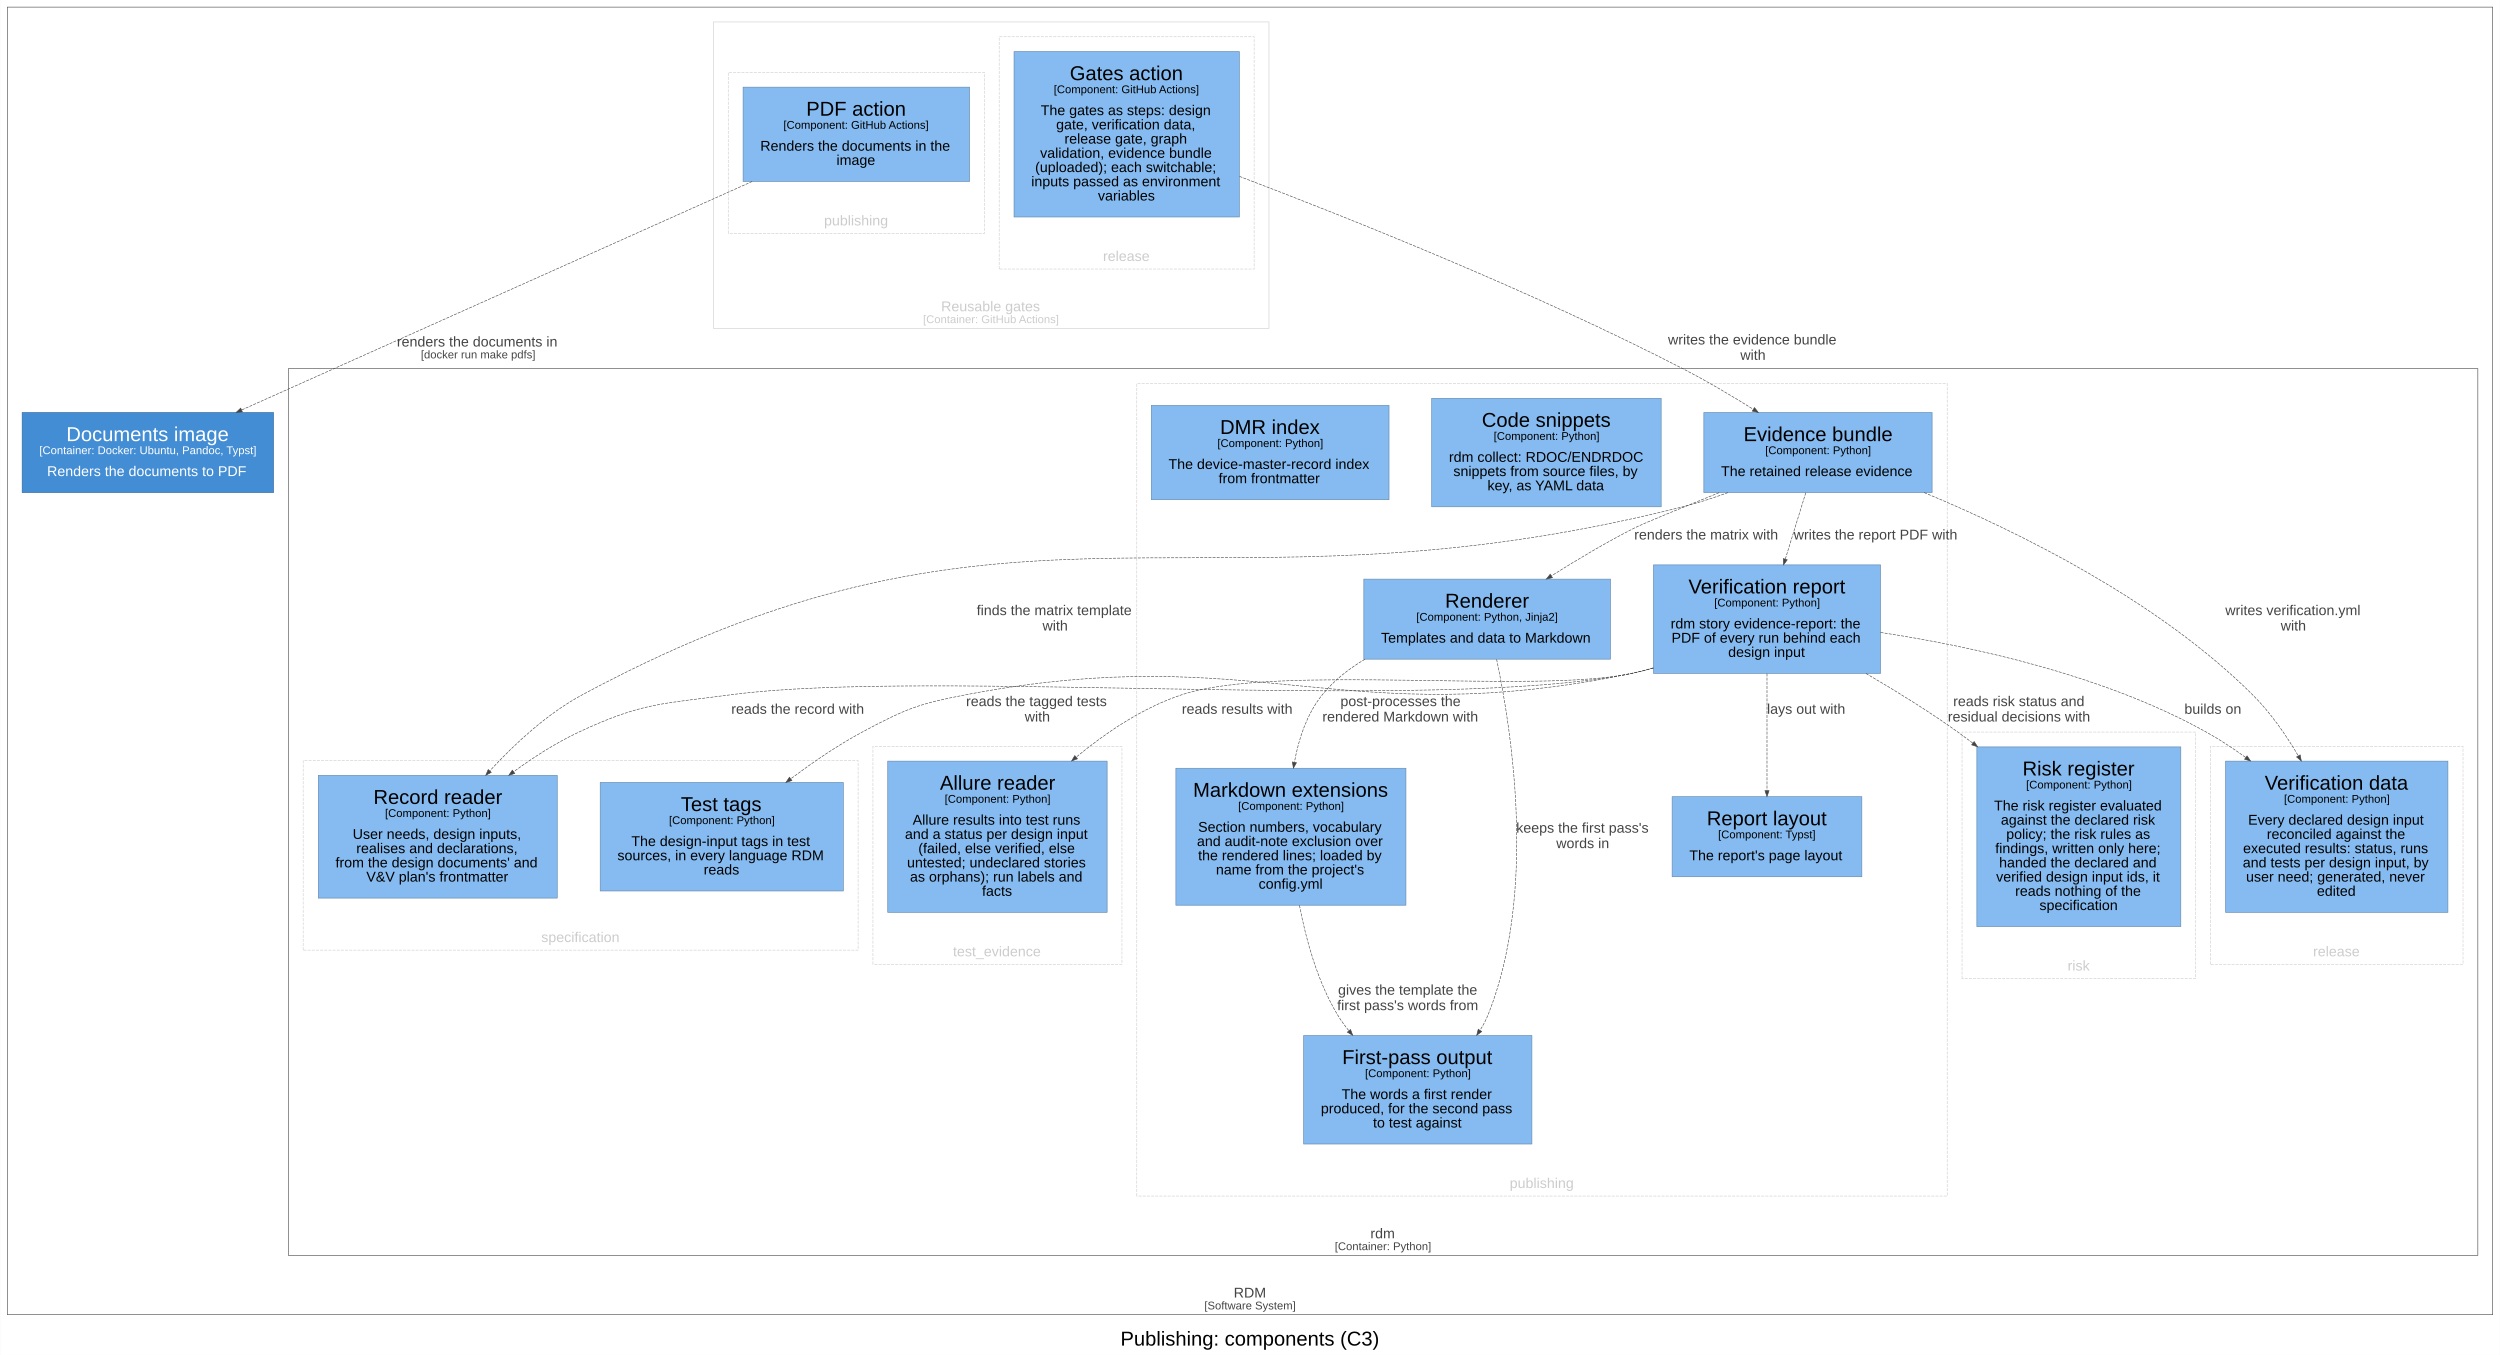
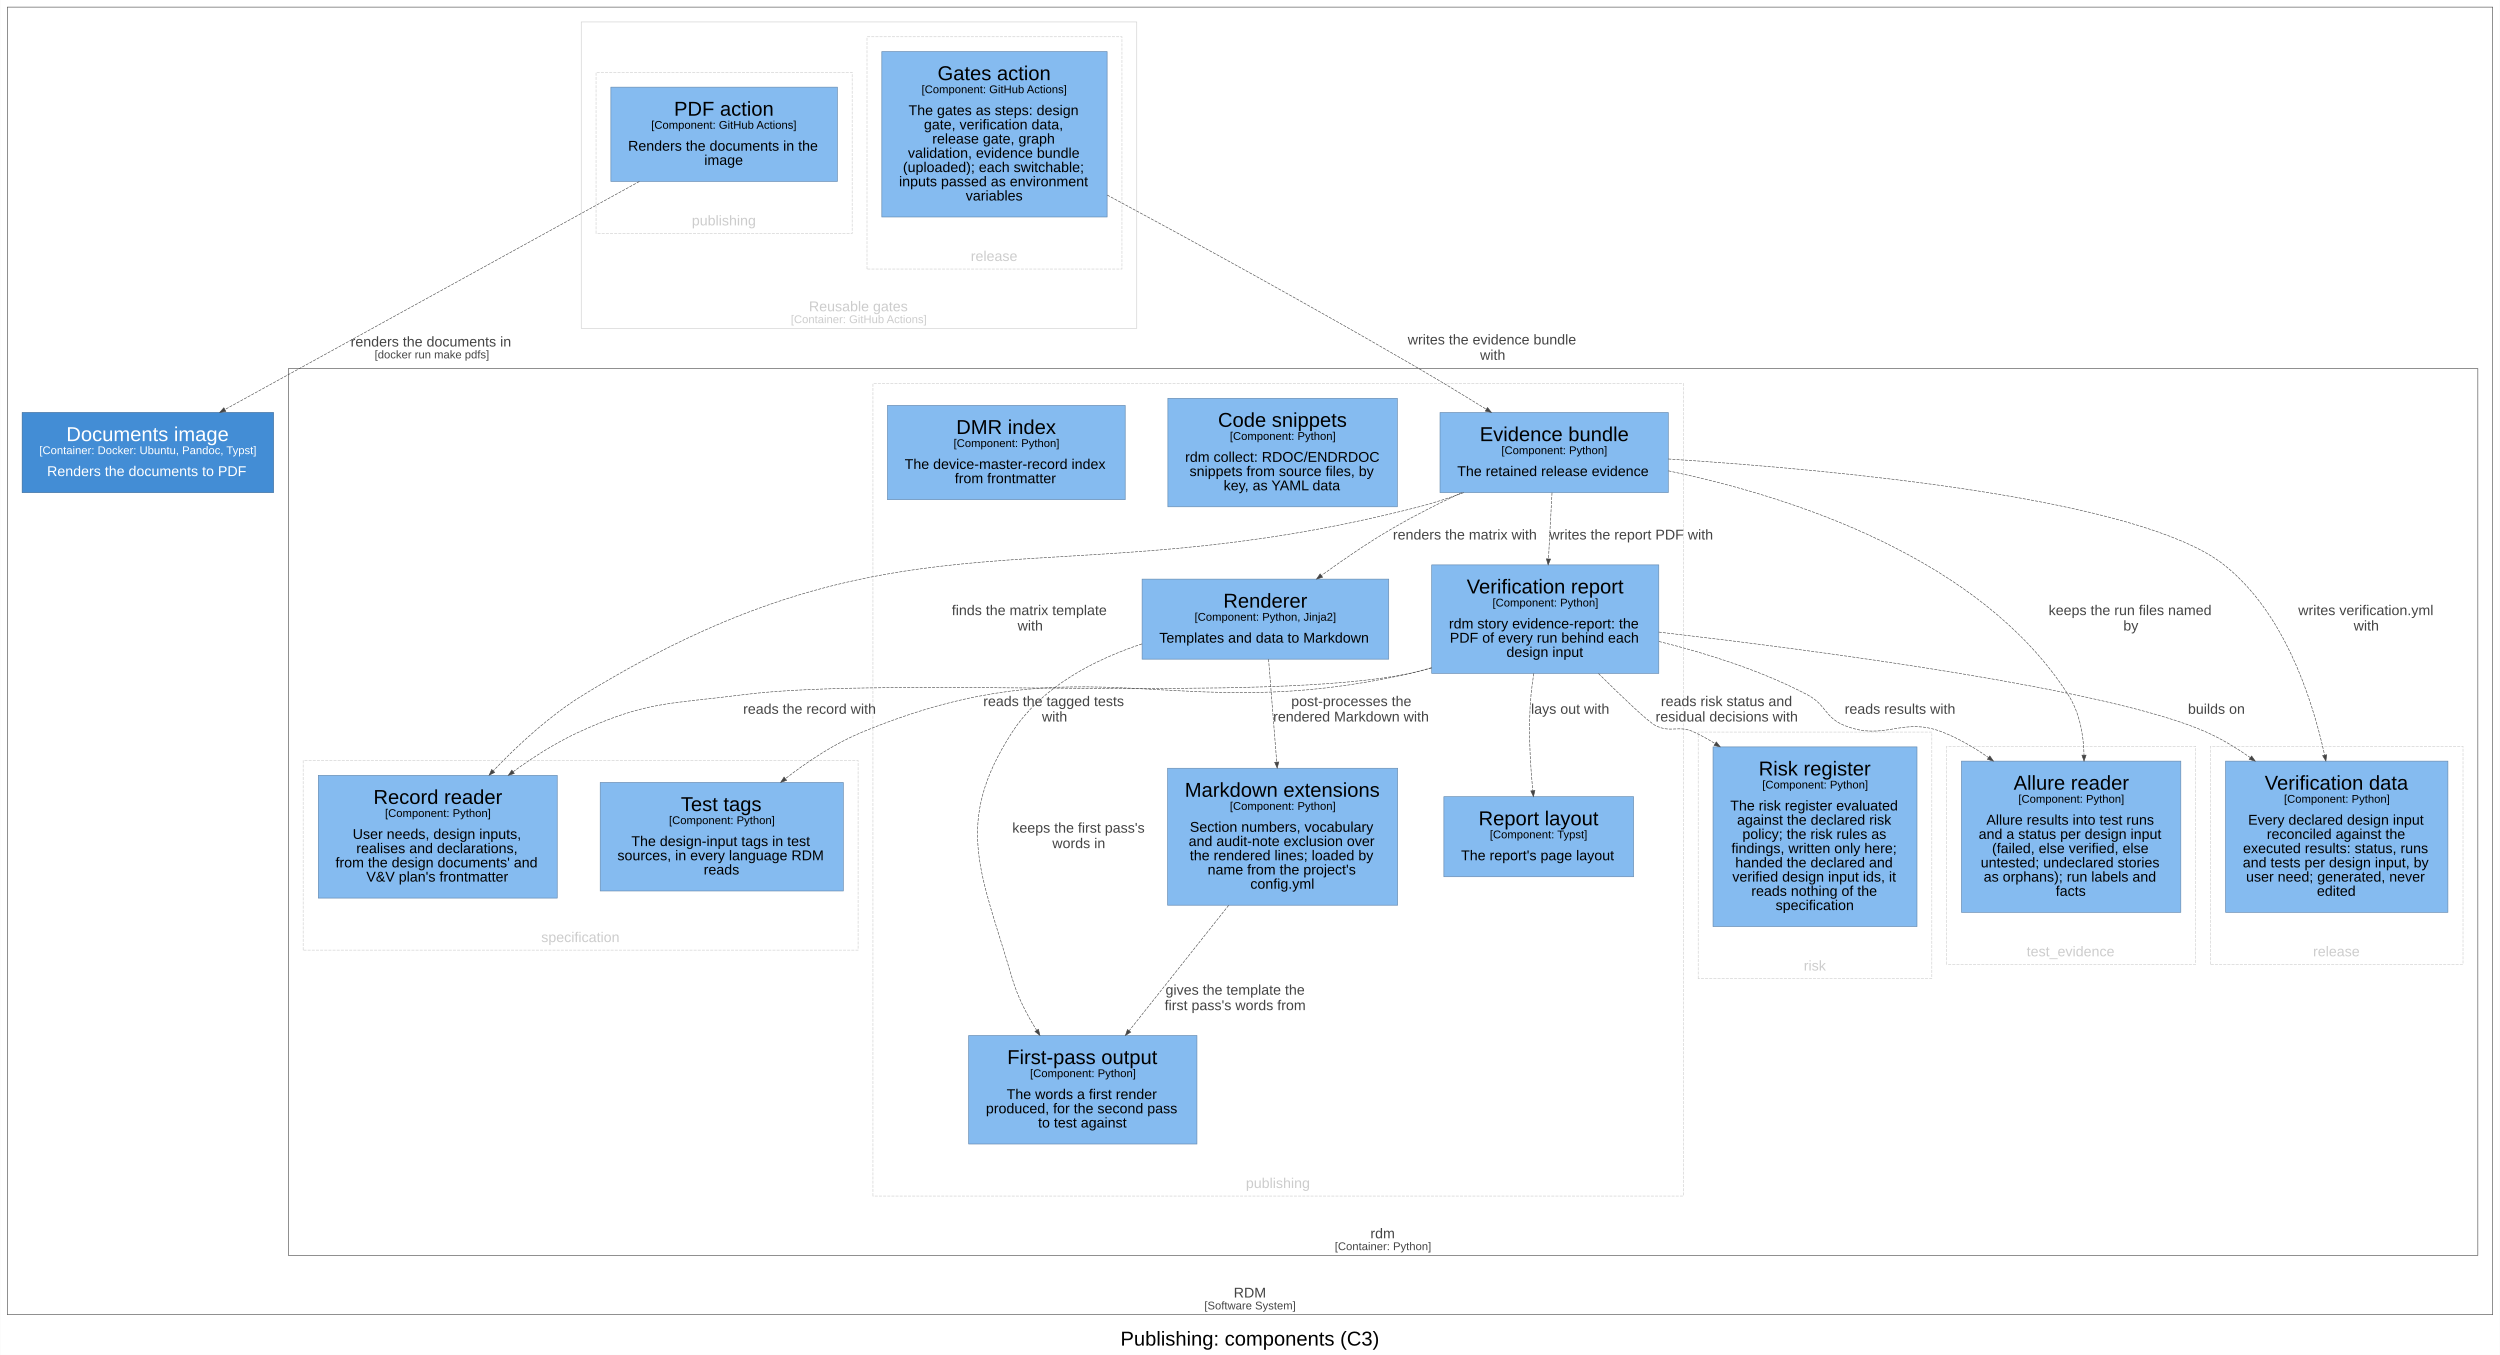
<svg xmlns="http://www.w3.org/2000/svg" width="4216pt" height="2285pt" viewBox="0.00 0.00 4216.00 2285.40">
  <g id="graph0" class="graph" transform="scale(1 1) rotate(0) translate(4 2281.4)">
    <polygon fill="white" stroke="transparent" points="-4,4 -4,-2281.4 4212,-2281.4 4212,4 -4,4" />
    <text text-anchor="start" x="1885.5" y="-11.8" font-family="Arial" font-size="34.00">Publishing: components (C3)</text>
    <g id="clust1" class="cluster">
      <polygon fill="none" stroke="#444444" points="8,-64 8,-2269.4 4200,-2269.4 4200,-64 8,-64" />
      <text text-anchor="start" x="2076.5" y="-92.8" font-family="Arial" font-size="24.00" fill="#444444">RDM</text>
      <text text-anchor="start" x="2027" y="-72.8" font-family="Arial" font-size="19.00" fill="#444444">[Software System]</text>
    </g>
    <g id="clust2" class="cluster">
-       <polygon fill="none" stroke="#cccccc" points="1199,-1727.6 1199,-2244.4 2136,-2244.4 2136,-1727.6 1199,-1727.6" />
-       <text text-anchor="start" x="1583" y="-1756.4" font-family="Arial" font-size="24.00" fill="#cccccc">Reusable gates</text>
-       <text text-anchor="start" x="1552.5" y="-1736.4" font-family="Arial" font-size="19.00" fill="#cccccc">[Container: GitHub Actions]</text>
+       <polygon fill="none" stroke="#cccccc" points="976,-1727.6 976,-2244.4 1913,-2244.4 1913,-1727.6 976,-1727.6" />
+       <text text-anchor="start" x="1360" y="-1756.4" font-family="Arial" font-size="24.00" fill="#cccccc">Reusable gates</text>
+       <text text-anchor="start" x="1329.5" y="-1736.4" font-family="Arial" font-size="19.00" fill="#cccccc">[Container: GitHub Actions]</text>
    </g>
    <g id="clust3" class="cluster">
-       <polygon fill="none" stroke="#cccccc" stroke-dasharray="5,2" points="1224,-1887.6 1224,-2159.4 1656,-2159.4 1656,-1887.6 1224,-1887.6" />
-       <text text-anchor="start" x="1385.5" y="-1901.2" font-family="Arial" font-size="24.00" fill="#cccccc">publishing</text>
+       <polygon fill="none" stroke="#cccccc" stroke-dasharray="5,2" points="1001,-1887.6 1001,-2159.4 1433,-2159.4 1433,-1887.6 1001,-1887.6" />
+       <text text-anchor="start" x="1162.5" y="-1901.2" font-family="Arial" font-size="24.00" fill="#cccccc">publishing</text>
    </g>
    <g id="clust4" class="cluster">
-       <polygon fill="none" stroke="#cccccc" stroke-dasharray="5,2" points="1681,-1827.6 1681,-2219.4 2111,-2219.4 2111,-1827.6 1681,-1827.6" />
-       <text text-anchor="start" x="1856" y="-1841.2" font-family="Arial" font-size="24.00" fill="#cccccc">release</text>
+       <polygon fill="none" stroke="#cccccc" stroke-dasharray="5,2" points="1458,-1827.6 1458,-2219.4 1888,-2219.4 1888,-1827.6 1458,-1827.6" />
+       <text text-anchor="start" x="1633" y="-1841.2" font-family="Arial" font-size="24.00" fill="#cccccc">release</text>
    </g>
    <g id="clust5" class="cluster">
      <polygon fill="none" stroke="#444444" points="482,-164 482,-1659.6 4175,-1659.6 4175,-164 482,-164" />
      <text text-anchor="start" x="2307" y="-192.8" font-family="Arial" font-size="24.00" fill="#444444">rdm</text>
      <text text-anchor="start" x="2247" y="-172.8" font-family="Arial" font-size="19.00" fill="#444444">[Container: Python]</text>
    </g>
    <g id="clust6" class="cluster">
-       <polygon fill="none" stroke="#cccccc" stroke-dasharray="5,2" points="1913,-264 1913,-1634.6 3280,-1634.6 3280,-264 1913,-264" />
-       <text text-anchor="start" x="2542" y="-277.6" font-family="Arial" font-size="24.00" fill="#cccccc">publishing</text>
+       <polygon fill="none" stroke="#cccccc" stroke-dasharray="5,2" points="1468,-264 1468,-1634.6 2835,-1634.6 2835,-264 1468,-264" />
+       <text text-anchor="start" x="2097" y="-277.6" font-family="Arial" font-size="24.00" fill="#cccccc">publishing</text>
    </g>
    <g id="clust7" class="cluster">
      <polygon fill="none" stroke="#cccccc" stroke-dasharray="5,2" points="3724,-654.8 3724,-1022.6 4150,-1022.6 4150,-654.8 3724,-654.8" />
      <text text-anchor="start" x="3897" y="-668.4" font-family="Arial" font-size="24.00" fill="#cccccc">release</text>
    </g>
    <g id="clust8" class="cluster">
-       <polygon fill="none" stroke="#cccccc" stroke-dasharray="5,2" points="3305,-630.8 3305,-1046.6 3699,-1046.6 3699,-630.8 3305,-630.8" />
-       <text text-anchor="start" x="3483" y="-644.4" font-family="Arial" font-size="24.00" fill="#cccccc">risk</text>
+       <polygon fill="none" stroke="#cccccc" stroke-dasharray="5,2" points="2860,-630.8 2860,-1046.6 3254,-1046.6 3254,-630.8 2860,-630.8" />
+       <text text-anchor="start" x="3038" y="-644.4" font-family="Arial" font-size="24.00" fill="#cccccc">risk</text>
    </g>
    <g id="clust9" class="cluster">
      <polygon fill="none" stroke="#cccccc" stroke-dasharray="5,2" points="507,-678.8 507,-998.6 1443,-998.6 1443,-678.8 507,-678.8" />
      <text text-anchor="start" x="908.5" y="-692.4" font-family="Arial" font-size="24.00" fill="#cccccc">specification</text>
    </g>
    <g id="clust10" class="cluster">
-       <polygon fill="none" stroke="#cccccc" stroke-dasharray="5,2" points="1468,-654.8 1468,-1022.6 1888,-1022.6 1888,-654.8 1468,-654.8" />
-       <text text-anchor="start" x="1603" y="-668.4" font-family="Arial" font-size="24.00" fill="#cccccc">test_evidence</text>
+       <polygon fill="none" stroke="#cccccc" stroke-dasharray="5,2" points="3279,-654.8 3279,-1022.6 3699,-1022.6 3699,-654.8 3279,-654.8" />
+       <text text-anchor="start" x="3414" y="-668.4" font-family="Arial" font-size="24.00" fill="#cccccc">test_evidence</text>
    </g>
    <g id="50" class="node">
-       <polygon fill="#85bbf0" stroke="#5d82a8" points="1631,-2134.4 1249,-2134.4 1249,-1975.4 1631,-1975.4 1631,-2134.4" />
-       <text text-anchor="start" x="1355.5" y="-2086.2" font-family="Arial" font-size="34.00" fill="#000000">PDF action</text>
-       <text text-anchor="start" x="1317" y="-2064.2" font-family="Arial" font-size="19.00" fill="#000000">[Component: GitHub Actions]</text>
-       <text text-anchor="start" x="1278" y="-2027.2" font-family="Arial" font-size="24.00" fill="#000000">Renders the documents in the</text>
-       <text text-anchor="start" x="1406.5" y="-2003.2" font-family="Arial" font-size="24.00" fill="#000000">image</text>
+       <polygon fill="#85bbf0" stroke="#5d82a8" points="1408,-2134.4 1026,-2134.4 1026,-1975.4 1408,-1975.4 1408,-2134.4" />
+       <text text-anchor="start" x="1132.5" y="-2086.2" font-family="Arial" font-size="34.00" fill="#000000">PDF action</text>
+       <text text-anchor="start" x="1094" y="-2064.2" font-family="Arial" font-size="19.00" fill="#000000">[Component: GitHub Actions]</text>
+       <text text-anchor="start" x="1055" y="-2027.2" font-family="Arial" font-size="24.00" fill="#000000">Renders the documents in the</text>
+       <text text-anchor="start" x="1183.5" y="-2003.2" font-family="Arial" font-size="24.00" fill="#000000">image</text>
    </g>
    <g id="53" class="node">
      <polygon fill="#438dd5" stroke="#2e6295" points="457,-1585.6 33,-1585.6 33,-1450.6 457,-1450.6 457,-1585.6" />
      <text text-anchor="start" x="107.5" y="-1537.4" font-family="Arial" font-size="34.00" fill="#ffffff">Documents image</text>
      <text text-anchor="start" x="62" y="-1515.4" font-family="Arial" font-size="19.00" fill="#ffffff">[Container: Docker: Ubuntu, Pandoc, Typst]</text>
      <text text-anchor="start" x="75" y="-1478.4" font-family="Arial" font-size="24.00" fill="#ffffff">Renders the documents to PDF</text>
    </g>
    <g id="116" class="edge">
-       <path fill="none" stroke="#444444" stroke-dasharray="5,2" d="M1264.32,-1975.28C1032.03,-1871.32 626.16,-1689.68 403.07,-1589.84" />
-       <polygon fill="#444444" stroke="#444444" points="404.46,-1586.63 393.9,-1585.74 401.6,-1593.02 404.46,-1586.63" />
-       <text text-anchor="start" x="665" y="-1696.9" font-family="Arial" font-size="24.00" fill="#444444">renders the documents in</text>
-       <text text-anchor="start" x="705.5" y="-1676.9" font-family="Arial" font-size="19.00" fill="#444444">[docker run make pdfs]</text>
+       <path fill="none" stroke="#444444" stroke-dasharray="5,2" d="M1074.1,-1975.28C885.63,-1871.58 556.67,-1690.58 374.92,-1590.58" />
+       <polygon fill="#444444" stroke="#444444" points="376.56,-1587.49 366.11,-1585.74 373.19,-1593.62 376.56,-1587.49" />
+       <text text-anchor="start" x="587" y="-1696.9" font-family="Arial" font-size="24.00" fill="#444444">renders the documents in</text>
+       <text text-anchor="start" x="627.5" y="-1676.9" font-family="Arial" font-size="19.00" fill="#444444">[docker run make pdfs]</text>
    </g>
    <g id="49" class="node">
-       <polygon fill="#85bbf0" stroke="#5d82a8" points="2086,-2194.4 1706,-2194.4 1706,-1915.4 2086,-1915.4 2086,-2194.4" />
-       <text text-anchor="start" x="1800" y="-2146.2" font-family="Arial" font-size="34.00" fill="#000000">Gates action</text>
-       <text text-anchor="start" x="1773" y="-2124.2" font-family="Arial" font-size="19.00" fill="#000000">[Component: GitHub Actions]</text>
-       <text text-anchor="start" x="1751" y="-2087.2" font-family="Arial" font-size="24.00" fill="#000000">The gates as steps: design</text>
-       <text text-anchor="start" x="1777" y="-2063.2" font-family="Arial" font-size="24.00" fill="#000000">gate, verification data,</text>
-       <text text-anchor="start" x="1791" y="-2039.2" font-family="Arial" font-size="24.00" fill="#000000">release gate, graph</text>
-       <text text-anchor="start" x="1750" y="-2015.2" font-family="Arial" font-size="24.00" fill="#000000">validation, evidence bundle</text>
-       <text text-anchor="start" x="1741.5" y="-1991.2" font-family="Arial" font-size="24.00" fill="#000000">(uploaded); each switchable;</text>
-       <text text-anchor="start" x="1735" y="-1967.2" font-family="Arial" font-size="24.00" fill="#000000">inputs passed as environment</text>
-       <text text-anchor="start" x="1847.5" y="-1943.2" font-family="Arial" font-size="24.00" fill="#000000">variables</text>
+       <polygon fill="#85bbf0" stroke="#5d82a8" points="1863,-2194.4 1483,-2194.4 1483,-1915.4 1863,-1915.4 1863,-2194.4" />
+       <text text-anchor="start" x="1577" y="-2146.2" font-family="Arial" font-size="34.00" fill="#000000">Gates action</text>
+       <text text-anchor="start" x="1550" y="-2124.2" font-family="Arial" font-size="19.00" fill="#000000">[Component: GitHub Actions]</text>
+       <text text-anchor="start" x="1528" y="-2087.2" font-family="Arial" font-size="24.00" fill="#000000">The gates as steps: design</text>
+       <text text-anchor="start" x="1554" y="-2063.2" font-family="Arial" font-size="24.00" fill="#000000">gate, verification data,</text>
+       <text text-anchor="start" x="1568" y="-2039.2" font-family="Arial" font-size="24.00" fill="#000000">release gate, graph</text>
+       <text text-anchor="start" x="1527" y="-2015.2" font-family="Arial" font-size="24.00" fill="#000000">validation, evidence bundle</text>
+       <text text-anchor="start" x="1518.5" y="-1991.2" font-family="Arial" font-size="24.00" fill="#000000">(uploaded); each switchable;</text>
+       <text text-anchor="start" x="1512" y="-1967.2" font-family="Arial" font-size="24.00" fill="#000000">inputs passed as environment</text>
+       <text text-anchor="start" x="1624.5" y="-1943.2" font-family="Arial" font-size="24.00" fill="#000000">variables</text>
    </g>
    <g id="34" class="node">
-       <polygon fill="#85bbf0" stroke="#5d82a8" points="3254.5,-1585.6 2869.5,-1585.6 2869.5,-1450.6 3254.5,-1450.6 3254.5,-1585.6" />
-       <text text-anchor="start" x="2936.5" y="-1537.4" font-family="Arial" font-size="34.00" fill="#000000">Evidence bundle</text>
-       <text text-anchor="start" x="2973" y="-1515.4" font-family="Arial" font-size="19.00" fill="#000000">[Component: Python]</text>
-       <text text-anchor="start" x="2898.5" y="-1478.4" font-family="Arial" font-size="24.00" fill="#000000">The retained release evidence</text>
+       <polygon fill="#85bbf0" stroke="#5d82a8" points="2809.5,-1585.6 2424.5,-1585.6 2424.5,-1450.6 2809.5,-1450.6 2809.5,-1585.6" />
+       <text text-anchor="start" x="2491.5" y="-1537.4" font-family="Arial" font-size="34.00" fill="#000000">Evidence bundle</text>
+       <text text-anchor="start" x="2528" y="-1515.4" font-family="Arial" font-size="19.00" fill="#000000">[Component: Python]</text>
+       <text text-anchor="start" x="2453.5" y="-1478.4" font-family="Arial" font-size="24.00" fill="#000000">The retained release evidence</text>
    </g>
    <g id="123" class="edge">
-       <path fill="none" stroke="#444444" stroke-dasharray="5,2" d="M2086.31,-1983.86C2278.62,-1910.78 2582.47,-1788.99 2834,-1659.6 2873.71,-1639.17 2915.72,-1614.29 2952.71,-1591.18" />
-       <polygon fill="#444444" stroke="#444444" points="2954.9,-1593.94 2961.51,-1585.66 2951.18,-1588.01 2954.9,-1593.94" />
-       <text text-anchor="start" x="2809" y="-1700.4" font-family="Arial" font-size="24.00" fill="#444444">writes the evidence bundle</text>
-       <text text-anchor="start" x="2931" y="-1674.4" font-family="Arial" font-size="24.00" fill="#444444">with</text>
+       <path fill="none" stroke="#444444" stroke-dasharray="5,2" d="M1863.23,-1952.42C2008.34,-1874.22 2212.62,-1762.43 2389,-1659.6 2426.28,-1637.87 2466.5,-1613.42 2502.62,-1591.1" />
+       <polygon fill="#444444" stroke="#444444" points="2504.56,-1594.01 2511.22,-1585.77 2500.88,-1588.06 2504.56,-1594.01" />
+       <text text-anchor="start" x="2370" y="-1700.4" font-family="Arial" font-size="24.00" fill="#444444">writes the evidence bundle</text>
+       <text text-anchor="start" x="2492" y="-1674.4" font-family="Arial" font-size="24.00" fill="#444444">with</text>
    </g>
    <g id="31" class="node">
-       <polygon fill="#85bbf0" stroke="#5d82a8" points="2712,-1304.6 2296,-1304.6 2296,-1169.6 2712,-1169.6 2712,-1304.6" />
-       <text text-anchor="start" x="2433" y="-1256.4" font-family="Arial" font-size="34.00" fill="#000000">Renderer</text>
-       <text text-anchor="start" x="2384.5" y="-1234.4" font-family="Arial" font-size="19.00" fill="#000000">[Component: Python, Jinja2]</text>
-       <text text-anchor="start" x="2325" y="-1197.4" font-family="Arial" font-size="24.00" fill="#000000">Templates and data to Markdown</text>
+       <polygon fill="#85bbf0" stroke="#5d82a8" points="2338,-1304.6 1922,-1304.6 1922,-1169.6 2338,-1169.6 2338,-1304.6" />
+       <text text-anchor="start" x="2059" y="-1256.4" font-family="Arial" font-size="34.00" fill="#000000">Renderer</text>
+       <text text-anchor="start" x="2010.5" y="-1234.4" font-family="Arial" font-size="19.00" fill="#000000">[Component: Python, Jinja2]</text>
+       <text text-anchor="start" x="1951" y="-1197.4" font-family="Arial" font-size="24.00" fill="#000000">Templates and data to Markdown</text>
    </g>
    <g id="32" class="node">
-       <polygon fill="#85bbf0" stroke="#5d82a8" points="2367,-985.6 1979,-985.6 1979,-754.6 2367,-754.6 2367,-985.6" />
-       <text text-anchor="start" x="2008" y="-937.4" font-family="Arial" font-size="34.00" fill="#000000">Markdown extensions</text>
-       <text text-anchor="start" x="2084" y="-915.4" font-family="Arial" font-size="19.00" fill="#000000">[Component: Python]</text>
-       <text text-anchor="start" x="2016.5" y="-878.4" font-family="Arial" font-size="24.00" fill="#000000">Section numbers, vocabulary</text>
-       <text text-anchor="start" x="2014.5" y="-854.4" font-family="Arial" font-size="24.00" fill="#000000">and audit-note exclusion over</text>
-       <text text-anchor="start" x="2016.5" y="-830.4" font-family="Arial" font-size="24.00" fill="#000000">the rendered lines; loaded by</text>
-       <text text-anchor="start" x="2046.5" y="-806.4" font-family="Arial" font-size="24.00" fill="#000000">name from the project's</text>
-       <text text-anchor="start" x="2118.5" y="-782.4" font-family="Arial" font-size="24.00" fill="#000000">config.yml</text>
+       <polygon fill="#85bbf0" stroke="#5d82a8" points="2353,-985.6 1965,-985.6 1965,-754.6 2353,-754.6 2353,-985.6" />
+       <text text-anchor="start" x="1994" y="-937.4" font-family="Arial" font-size="34.00" fill="#000000">Markdown extensions</text>
+       <text text-anchor="start" x="2070" y="-915.4" font-family="Arial" font-size="19.00" fill="#000000">[Component: Python]</text>
+       <text text-anchor="start" x="2002.5" y="-878.4" font-family="Arial" font-size="24.00" fill="#000000">Section numbers, vocabulary</text>
+       <text text-anchor="start" x="2000.5" y="-854.4" font-family="Arial" font-size="24.00" fill="#000000">and audit-note exclusion over</text>
+       <text text-anchor="start" x="2002.5" y="-830.4" font-family="Arial" font-size="24.00" fill="#000000">the rendered lines; loaded by</text>
+       <text text-anchor="start" x="2032.5" y="-806.4" font-family="Arial" font-size="24.00" fill="#000000">name from the project's</text>
+       <text text-anchor="start" x="2104.5" y="-782.4" font-family="Arial" font-size="24.00" fill="#000000">config.yml</text>
    </g>
    <g id="113" class="edge">
-       <path fill="none" stroke="#444444" stroke-dasharray="5,2" d="M2297.8,-1169.42C2270.66,-1153.39 2245.53,-1133.7 2226,-1109.6 2200.08,-1077.63 2186.2,-1035.63 2178.95,-995.8" />
-       <polygon fill="#444444" stroke="#444444" points="2182.36,-995.01 2177.24,-985.73 2175.46,-996.17 2182.36,-995.01" />
-       <text text-anchor="start" x="2256.5" y="-1090.4" font-family="Arial" font-size="24.00" fill="#444444">post-processes the</text>
-       <text text-anchor="start" x="2226" y="-1064.4" font-family="Arial" font-size="24.00" fill="#444444">rendered Markdown with</text>
+       <path fill="none" stroke="#444444" stroke-dasharray="5,2" d="M2135.29,-1169.58C2139.13,-1121.18 2144.45,-1054.2 2149.08,-995.95" />
+       <polygon fill="#444444" stroke="#444444" points="2152.57,-996.18 2149.88,-985.93 2145.6,-995.62 2152.57,-996.18" />
+       <text text-anchor="start" x="2173.5" y="-1090.4" font-family="Arial" font-size="24.00" fill="#444444">post-processes the</text>
+       <text text-anchor="start" x="2143" y="-1064.4" font-family="Arial" font-size="24.00" fill="#444444">rendered Markdown with</text>
    </g>
    <g id="33" class="node">
-       <polygon fill="#85bbf0" stroke="#5d82a8" points="2579.5,-534.8 2194.5,-534.8 2194.5,-351.8 2579.5,-351.8 2579.5,-534.8" />
-       <text text-anchor="start" x="2259.5" y="-486.6" font-family="Arial" font-size="34.00" fill="#000000">First-pass output</text>
-       <text text-anchor="start" x="2298" y="-464.6" font-family="Arial" font-size="19.00" fill="#000000">[Component: Python]</text>
-       <text text-anchor="start" x="2258.5" y="-427.6" font-family="Arial" font-size="24.00" fill="#000000">The words a first render</text>
-       <text text-anchor="start" x="2223.5" y="-403.6" font-family="Arial" font-size="24.00" fill="#000000">produced, for the second pass</text>
-       <text text-anchor="start" x="2311.5" y="-379.6" font-family="Arial" font-size="24.00" fill="#000000">to test against</text>
+       <polygon fill="#85bbf0" stroke="#5d82a8" points="2014.5,-534.8 1629.5,-534.8 1629.5,-351.8 2014.5,-351.8 2014.5,-534.8" />
+       <text text-anchor="start" x="1694.5" y="-486.6" font-family="Arial" font-size="34.00" fill="#000000">First-pass output</text>
+       <text text-anchor="start" x="1733" y="-464.6" font-family="Arial" font-size="19.00" fill="#000000">[Component: Python]</text>
+       <text text-anchor="start" x="1693.5" y="-427.6" font-family="Arial" font-size="24.00" fill="#000000">The words a first render</text>
+       <text text-anchor="start" x="1658.5" y="-403.6" font-family="Arial" font-size="24.00" fill="#000000">produced, for the second pass</text>
+       <text text-anchor="start" x="1746.5" y="-379.6" font-family="Arial" font-size="24.00" fill="#000000">to test against</text>
    </g>
    <g id="114" class="edge">
-       <path fill="none" stroke="#444444" stroke-dasharray="5,2" d="M2519.94,-1169.36C2546.07,-1045.99 2587.41,-776.15 2506,-570.8 2502.29,-561.45 2497.53,-552.38 2492.05,-543.69" />
-       <polygon fill="#444444" stroke="#444444" points="2494.8,-541.5 2486.34,-535.12 2488.97,-545.38 2494.8,-541.5" />
-       <text text-anchor="start" x="2553" y="-876.9" font-family="Arial" font-size="24.00" fill="#444444">keeps the first pass's</text>
-       <text text-anchor="start" x="2620.5" y="-850.9" font-family="Arial" font-size="24.00" fill="#444444">words in</text>
+       <path fill="none" stroke="#444444" stroke-dasharray="5,2" d="M1921.73,-1195.32C1839.07,-1167.83 1752.13,-1122.16 1703,-1046.6 1602.26,-891.67 1651.22,-808.2 1703,-630.8 1711.84,-600.52 1727.25,-570.48 1744.11,-543.64" />
+       <polygon fill="#444444" stroke="#444444" points="1747.17,-545.35 1749.62,-535.04 1741.28,-541.57 1747.17,-545.35" />
+       <text text-anchor="start" x="1703" y="-876.9" font-family="Arial" font-size="24.00" fill="#444444">keeps the first pass's</text>
+       <text text-anchor="start" x="1770.5" y="-850.9" font-family="Arial" font-size="24.00" fill="#444444">words in</text>
    </g>
    <g id="115" class="edge">
-       <path fill="none" stroke="#444444" stroke-dasharray="5,2" d="M2187.41,-754.47C2198.45,-696.37 2217.7,-626.51 2251,-570.8 2256.76,-561.17 2263.46,-551.81 2270.75,-542.84" />
-       <polygon fill="#444444" stroke="#444444" points="2273.54,-544.97 2277.3,-535.06 2268.18,-540.46 2273.54,-544.97" />
-       <text text-anchor="start" x="2252.5" y="-603.6" font-family="Arial" font-size="24.00" fill="#444444">gives the template the</text>
-       <text text-anchor="start" x="2251" y="-577.6" font-family="Arial" font-size="24.00" fill="#444444">first pass's words from</text>
+       <path fill="none" stroke="#444444" stroke-dasharray="5,2" d="M2068.02,-754.42C2015.59,-688.32 1950.34,-606.08 1900.22,-542.9" />
+       <polygon fill="#444444" stroke="#444444" points="1902.83,-540.55 1893.87,-534.9 1897.34,-544.91 1902.83,-540.55" />
+       <text text-anchor="start" x="1961.5" y="-603.6" font-family="Arial" font-size="24.00" fill="#444444">gives the template the</text>
+       <text text-anchor="start" x="1960" y="-577.6" font-family="Arial" font-size="24.00" fill="#444444">first pass's words from</text>
    </g>
    <g id="96" class="edge">
-       <path fill="none" stroke="#444444" stroke-dasharray="5,2" d="M2895.31,-1450.43C2829.86,-1424 2766.77,-1398.09 2752,-1390.6 2704.98,-1366.75 2655.1,-1337.02 2612.5,-1310.15" />
-       <polygon fill="#444444" stroke="#444444" points="2614.12,-1307.04 2603.8,-1304.65 2610.38,-1312.95 2614.12,-1307.04" />
-       <text text-anchor="start" x="2752" y="-1371.4" font-family="Arial" font-size="24.00" fill="#444444">renders the matrix with</text>
+       <path fill="none" stroke="#444444" stroke-dasharray="5,2" d="M2460.96,-1450.44C2422.36,-1432.35 2381.59,-1411.85 2345,-1390.6 2304.07,-1366.83 2261.12,-1337.38 2224.46,-1310.71" />
+       <polygon fill="#444444" stroke="#444444" points="2226.39,-1307.79 2216.25,-1304.71 2222.26,-1313.44 2226.39,-1307.79" />
+       <text text-anchor="start" x="2345" y="-1371.4" font-family="Arial" font-size="24.00" fill="#444444">renders the matrix with</text>
    </g>
    <g id="37" class="node">
-       <polygon fill="#85bbf0" stroke="#5d82a8" points="3167.5,-1328.6 2784.5,-1328.6 2784.5,-1145.6 3167.5,-1145.6 3167.5,-1328.6" />
-       <text text-anchor="start" x="2843.5" y="-1280.4" font-family="Arial" font-size="34.00" fill="#000000">Verification report</text>
-       <text text-anchor="start" x="2887" y="-1258.4" font-family="Arial" font-size="19.00" fill="#000000">[Component: Python]</text>
-       <text text-anchor="start" x="2813.5" y="-1221.4" font-family="Arial" font-size="24.00" fill="#000000">rdm story evidence-report: the</text>
-       <text text-anchor="start" x="2815" y="-1197.4" font-family="Arial" font-size="24.00" fill="#000000">PDF of every run behind each</text>
-       <text text-anchor="start" x="2910.5" y="-1173.4" font-family="Arial" font-size="24.00" fill="#000000">design input</text>
+       <polygon fill="#85bbf0" stroke="#5d82a8" points="2793.5,-1328.6 2410.5,-1328.6 2410.5,-1145.6 2793.5,-1145.6 2793.5,-1328.6" />
+       <text text-anchor="start" x="2469.5" y="-1280.4" font-family="Arial" font-size="34.00" fill="#000000">Verification report</text>
+       <text text-anchor="start" x="2513" y="-1258.4" font-family="Arial" font-size="19.00" fill="#000000">[Component: Python]</text>
+       <text text-anchor="start" x="2439.5" y="-1221.4" font-family="Arial" font-size="24.00" fill="#000000">rdm story evidence-report: the</text>
+       <text text-anchor="start" x="2441" y="-1197.4" font-family="Arial" font-size="24.00" fill="#000000">PDF of every run behind each</text>
+       <text text-anchor="start" x="2536.5" y="-1173.4" font-family="Arial" font-size="24.00" fill="#000000">design input</text>
    </g>
    <g id="95" class="edge">
-       <path fill="none" stroke="#444444" stroke-dasharray="5,2" d="M3041.4,-1450.27C3031.09,-1416.83 3018.4,-1375.65 3006.95,-1338.5" />
-       <polygon fill="#444444" stroke="#444444" points="3010.2,-1337.17 3003.91,-1328.64 3003.51,-1339.23 3010.2,-1337.17" />
-       <text text-anchor="start" x="3021" y="-1371.4" font-family="Arial" font-size="24.00" fill="#444444">writes the report PDF with</text>
+       <path fill="none" stroke="#444444" stroke-dasharray="5,2" d="M2613.41,-1450.27C2611.62,-1416.97 2609.41,-1376 2607.42,-1338.97" />
+       <polygon fill="#444444" stroke="#444444" points="2610.9,-1338.44 2606.87,-1328.64 2603.91,-1338.82 2610.9,-1338.44" />
+       <text text-anchor="start" x="2609" y="-1371.4" font-family="Arial" font-size="24.00" fill="#444444">writes the report PDF with</text>
    </g>
    <g id="20" class="node">
      <polygon fill="#85bbf0" stroke="#5d82a8" points="4124.5,-997.6 3749.5,-997.6 3749.5,-742.6 4124.5,-742.6 4124.5,-997.6" />
      <text text-anchor="start" x="3815.5" y="-949.4" font-family="Arial" font-size="34.00" fill="#000000">Verification data</text>
      <text text-anchor="start" x="3848" y="-927.4" font-family="Arial" font-size="19.00" fill="#000000">[Component: Python]</text>
      <text text-anchor="start" x="3787.5" y="-890.4" font-family="Arial" font-size="24.00" fill="#000000">Every declared design input</text>
      <text text-anchor="start" x="3819" y="-866.4" font-family="Arial" font-size="24.00" fill="#000000">reconciled against the</text>
      <text text-anchor="start" x="3779" y="-842.4" font-family="Arial" font-size="24.00" fill="#000000">executed results: status, runs</text>
      <text text-anchor="start" x="3778.5" y="-818.4" font-family="Arial" font-size="24.00" fill="#000000">and tests per design input, by</text>
      <text text-anchor="start" x="3784" y="-794.4" font-family="Arial" font-size="24.00" fill="#000000">user need; generated, never</text>
      <text text-anchor="start" x="3903.5" y="-770.4" font-family="Arial" font-size="24.00" fill="#000000">edited</text>
    </g>
    <g id="94" class="edge">
-       <path fill="none" stroke="#444444" stroke-dasharray="5,2" d="M3241.12,-1450.56C3401.59,-1383.86 3635.56,-1268.29 3795,-1109.6 3824.88,-1079.86 3850.92,-1042.59 3872.26,-1006.41" />
-       <polygon fill="#444444" stroke="#444444" points="3875.3,-1008.14 3877.3,-997.74 3869.25,-1004.63 3875.3,-1008.14" />
-       <text text-anchor="start" x="3749" y="-1243.9" font-family="Arial" font-size="24.00" fill="#444444">writes verification.yml</text>
-       <text text-anchor="start" x="3842.5" y="-1217.9" font-family="Arial" font-size="24.00" fill="#444444">with</text>
+       <path fill="none" stroke="#444444" stroke-dasharray="5,2" d="M2809.56,-1507.21C3093.22,-1489.02 3605.18,-1441.24 3747,-1328.6 3845.6,-1250.29 3893.56,-1111.92 3916.56,-1007.8" />
+       <polygon fill="#444444" stroke="#444444" points="3920.02,-1008.35 3918.71,-997.83 3913.18,-1006.87 3920.02,-1008.35" />
+       <text text-anchor="start" x="3872" y="-1243.9" font-family="Arial" font-size="24.00" fill="#444444">writes verification.yml</text>
+       <text text-anchor="start" x="3965.5" y="-1217.9" font-family="Arial" font-size="24.00" fill="#444444">with</text>
    </g>
    <g id="7" class="node">
      <polygon fill="#85bbf0" stroke="#5d82a8" points="935.5,-973.6 532.5,-973.6 532.5,-766.6 935.5,-766.6 935.5,-973.6" />
      <text text-anchor="start" x="625.5" y="-925.4" font-family="Arial" font-size="34.00" fill="#000000">Record reader</text>
      <text text-anchor="start" x="645" y="-903.4" font-family="Arial" font-size="19.00" fill="#000000">[Component: Python]</text>
      <text text-anchor="start" x="590.5" y="-866.4" font-family="Arial" font-size="24.00" fill="#000000">User needs, design inputs,</text>
      <text text-anchor="start" x="596.5" y="-842.4" font-family="Arial" font-size="24.00" fill="#000000">realises and declarations,</text>
      <text text-anchor="start" x="561.5" y="-818.4" font-family="Arial" font-size="24.00" fill="#000000">from the design documents' and</text>
      <text text-anchor="start" x="613.5" y="-794.4" font-family="Arial" font-size="24.00" fill="#000000">V&amp;V plan's frontmatter</text>
    </g>
+     <g id="141" class="edge">
+       <path fill="none" stroke="#444444" stroke-dasharray="5,2" d="M2464.52,-1450.52C2439.63,-1441.41 2413.85,-1433.01 2389,-1426.6 1767.46,-1266.31 1527.36,-1444.86 980,-1109.6 923.9,-1075.24 870.36,-1026.05 827.64,-981.27" />
+       <polygon fill="#444444" stroke="#444444" points="830.02,-978.69 820.61,-973.83 824.94,-983.5 830.02,-978.69" />
+       <text text-anchor="start" x="1601" y="-1243.9" font-family="Arial" font-size="24.00" fill="#444444">finds the matrix template</text>
+       <text text-anchor="start" x="1712" y="-1217.9" font-family="Arial" font-size="24.00" fill="#444444">with</text>
+     </g>
+     <g id="22" class="node">
+       <polygon fill="#85bbf0" stroke="#5d82a8" points="3674,-997.6 3304,-997.6 3304,-742.6 3674,-742.6 3674,-997.6" />
+       <text text-anchor="start" x="3392" y="-949.4" font-family="Arial" font-size="34.00" fill="#000000">Allure reader</text>
+       <text text-anchor="start" x="3400" y="-927.4" font-family="Arial" font-size="19.00" fill="#000000">[Component: Python]</text>
+       <text text-anchor="start" x="3346" y="-890.4" font-family="Arial" font-size="24.00" fill="#000000">Allure results into test runs</text>
+       <text text-anchor="start" x="3333" y="-866.4" font-family="Arial" font-size="24.00" fill="#000000">and a status per design input</text>
+       <text text-anchor="start" x="3355.5" y="-842.4" font-family="Arial" font-size="24.00" fill="#000000">(failed, else verified, else</text>
+       <text text-anchor="start" x="3336.5" y="-818.4" font-family="Arial" font-size="24.00" fill="#000000">untested; undeclared stories</text>
+       <text text-anchor="start" x="3341.5" y="-794.4" font-family="Arial" font-size="24.00" fill="#000000">as orphans); run labels and</text>
+       <text text-anchor="start" x="3463" y="-770.4" font-family="Arial" font-size="24.00" fill="#000000">facts</text>
+     </g>
    <g id="140" class="edge">
-       <path fill="none" stroke="#444444" stroke-dasharray="5,2" d="M2910.2,-1450.51C2885.11,-1441.35 2859.09,-1432.93 2834,-1426.6 2022.58,-1221.94 1715.16,-1505.69 978,-1109.6 918.93,-1077.86 864.39,-1027.56 821.93,-981.32" />
-       <polygon fill="#444444" stroke="#444444" points="824.26,-978.68 814.95,-973.63 819.08,-983.39 824.26,-978.68" />
-       <text text-anchor="start" x="1643" y="-1243.9" font-family="Arial" font-size="24.00" fill="#444444">finds the matrix template</text>
-       <text text-anchor="start" x="1754" y="-1217.9" font-family="Arial" font-size="24.00" fill="#444444">with</text>
+       <path fill="none" stroke="#444444" stroke-dasharray="5,2" d="M2809.79,-1487.23C3016.69,-1443.8 3335.55,-1341.39 3484,-1109.6 3503.06,-1079.84 3509.97,-1043.42 3510.71,-1008.09" />
+       <polygon fill="#444444" stroke="#444444" points="3514.21,-1007.68 3510.75,-997.67 3507.21,-1007.65 3514.21,-1007.68" />
+       <text text-anchor="start" x="3451" y="-1243.9" font-family="Arial" font-size="24.00" fill="#444444">keeps the run files named</text>
+       <text text-anchor="start" x="3577" y="-1217.9" font-family="Arial" font-size="24.00" fill="#444444">by</text>
    </g>
    <g id="35" class="node">
-       <polygon fill="#85bbf0" stroke="#5d82a8" points="2797.5,-1609.6 2410.5,-1609.6 2410.5,-1426.6 2797.5,-1426.6 2797.5,-1609.6" />
-       <text text-anchor="start" x="2495" y="-1561.4" font-family="Arial" font-size="34.00" fill="#000000">Code snippets</text>
-       <text text-anchor="start" x="2515" y="-1539.4" font-family="Arial" font-size="19.00" fill="#000000">[Component: Python]</text>
-       <text text-anchor="start" x="2439.5" y="-1502.4" font-family="Arial" font-size="24.00" fill="#000000">rdm collect: RDOC/ENDRDOC</text>
-       <text text-anchor="start" x="2447" y="-1478.4" font-family="Arial" font-size="24.00" fill="#000000">snippets from source files, by</text>
-       <text text-anchor="start" x="2504.5" y="-1454.4" font-family="Arial" font-size="24.00" fill="#000000">key, as YAML data</text>
+       <polygon fill="#85bbf0" stroke="#5d82a8" points="2352.5,-1609.6 1965.5,-1609.6 1965.5,-1426.6 2352.5,-1426.6 2352.5,-1609.6" />
+       <text text-anchor="start" x="2050" y="-1561.4" font-family="Arial" font-size="34.00" fill="#000000">Code snippets</text>
+       <text text-anchor="start" x="2070" y="-1539.4" font-family="Arial" font-size="19.00" fill="#000000">[Component: Python]</text>
+       <text text-anchor="start" x="1994.5" y="-1502.4" font-family="Arial" font-size="24.00" fill="#000000">rdm collect: RDOC/ENDRDOC</text>
+       <text text-anchor="start" x="2002" y="-1478.4" font-family="Arial" font-size="24.00" fill="#000000">snippets from source files, by</text>
+       <text text-anchor="start" x="2059.5" y="-1454.4" font-family="Arial" font-size="24.00" fill="#000000">key, as YAML data</text>
    </g>
    <g id="36" class="node">
-       <polygon fill="#85bbf0" stroke="#5d82a8" points="2338.5,-1597.6 1937.5,-1597.6 1937.5,-1438.6 2338.5,-1438.6 2338.5,-1597.6" />
-       <text text-anchor="start" x="2053.5" y="-1549.4" font-family="Arial" font-size="34.00" fill="#000000">DMR index</text>
-       <text text-anchor="start" x="2049" y="-1527.4" font-family="Arial" font-size="19.00" fill="#000000">[Component: Python]</text>
-       <text text-anchor="start" x="1966.5" y="-1490.4" font-family="Arial" font-size="24.00" fill="#000000">The device-master-record index</text>
-       <text text-anchor="start" x="2051" y="-1466.4" font-family="Arial" font-size="24.00" fill="#000000">from frontmatter</text>
+       <polygon fill="#85bbf0" stroke="#5d82a8" points="1893.5,-1597.6 1492.5,-1597.6 1492.5,-1438.6 1893.5,-1438.6 1893.5,-1597.6" />
+       <text text-anchor="start" x="1608.5" y="-1549.4" font-family="Arial" font-size="34.00" fill="#000000">DMR index</text>
+       <text text-anchor="start" x="1604" y="-1527.4" font-family="Arial" font-size="19.00" fill="#000000">[Component: Python]</text>
+       <text text-anchor="start" x="1521.5" y="-1490.4" font-family="Arial" font-size="24.00" fill="#000000">The device-master-record index</text>
+       <text text-anchor="start" x="1606" y="-1466.4" font-family="Arial" font-size="24.00" fill="#000000">from frontmatter</text>
    </g>
    <g id="38" class="node">
-       <polygon fill="#85bbf0" stroke="#5d82a8" points="3136,-937.6 2816,-937.6 2816,-802.6 3136,-802.6 3136,-937.6" />
-       <text text-anchor="start" x="2874.5" y="-889.4" font-family="Arial" font-size="34.00" fill="#000000">Report layout</text>
-       <text text-anchor="start" x="2893.5" y="-867.4" font-family="Arial" font-size="19.00" fill="#000000">[Component: Typst]</text>
-       <text text-anchor="start" x="2845" y="-830.4" font-family="Arial" font-size="24.00" fill="#000000">The report's page layout</text>
+       <polygon fill="#85bbf0" stroke="#5d82a8" points="2751,-937.6 2431,-937.6 2431,-802.6 2751,-802.6 2751,-937.6" />
+       <text text-anchor="start" x="2489.5" y="-889.4" font-family="Arial" font-size="34.00" fill="#000000">Report layout</text>
+       <text text-anchor="start" x="2508.5" y="-867.4" font-family="Arial" font-size="19.00" fill="#000000">[Component: Typst]</text>
+       <text text-anchor="start" x="2460" y="-830.4" font-family="Arial" font-size="24.00" fill="#000000">The report's page layout</text>
    </g>
    <g id="99" class="edge">
-       <path fill="none" stroke="#444444" stroke-dasharray="5,2" d="M2976,-1145.41C2976,-1084.66 2976,-1005.56 2976,-947.92" />
-       <polygon fill="#444444" stroke="#444444" points="2979.5,-947.78 2976,-937.78 2972.5,-947.78 2979.5,-947.78" />
-       <text text-anchor="start" x="2976" y="-1077.4" font-family="Arial" font-size="24.00" fill="#444444">lays out with</text>
+       <path fill="none" stroke="#444444" stroke-dasharray="5,2" d="M2582.7,-1145.53C2580.76,-1133.5 2579.1,-1121.28 2578,-1109.6 2572.93,-1055.66 2576.42,-994.65 2581.06,-947.84" />
+       <polygon fill="#444444" stroke="#444444" points="2584.55,-948.08 2582.09,-937.77 2577.59,-947.36 2584.55,-948.08" />
+       <text text-anchor="start" x="2578" y="-1077.4" font-family="Arial" font-size="24.00" fill="#444444">lays out with</text>
    </g>
    <g id="97" class="edge">
-       <path fill="none" stroke="#444444" stroke-dasharray="5,2" d="M3167.54,-1214.65C3323.38,-1190.92 3544.91,-1142.53 3717,-1046.6 3739.42,-1034.1 3761.91,-1019.34 3783.48,-1003.77" />
-       <polygon fill="#444444" stroke="#444444" points="3785.69,-1006.49 3791.71,-997.77 3781.56,-1000.84 3785.69,-1006.49" />
-       <text text-anchor="start" x="3680" y="-1077.4" font-family="Arial" font-size="24.00" fill="#444444">builds on</text>
+       <path fill="none" stroke="#444444" stroke-dasharray="5,2" d="M2793.54,-1215.27C3067.29,-1183.51 3555.25,-1119 3717,-1046.6 3742.53,-1035.17 3767.65,-1020.08 3791.25,-1003.53" />
+       <polygon fill="#444444" stroke="#444444" points="3793.43,-1006.28 3799.54,-997.62 3789.36,-1000.58 3793.43,-1006.28" />
+       <text text-anchor="start" x="3686" y="-1077.4" font-family="Arial" font-size="24.00" fill="#444444">builds on</text>
    </g>
    <g id="26" class="node">
-       <polygon fill="#85bbf0" stroke="#5d82a8" points="3674,-1021.6 3330,-1021.6 3330,-718.6 3674,-718.6 3674,-1021.6" />
-       <text text-anchor="start" x="3407" y="-973.4" font-family="Arial" font-size="34.00" fill="#000000">Risk register</text>
-       <text text-anchor="start" x="3413" y="-951.4" font-family="Arial" font-size="19.00" fill="#000000">[Component: Python]</text>
-       <text text-anchor="start" x="3359" y="-914.4" font-family="Arial" font-size="24.00" fill="#000000">The risk register evaluated</text>
-       <text text-anchor="start" x="3370.5" y="-890.4" font-family="Arial" font-size="24.00" fill="#000000">against the declared risk</text>
-       <text text-anchor="start" x="3379.5" y="-866.4" font-family="Arial" font-size="24.00" fill="#000000">policy; the risk rules as</text>
-       <text text-anchor="start" x="3361" y="-842.4" font-family="Arial" font-size="24.00" fill="#000000">findings, written only here;</text>
-       <text text-anchor="start" x="3367.5" y="-818.4" font-family="Arial" font-size="24.00" fill="#000000">handed the declared and</text>
-       <text text-anchor="start" x="3362.5" y="-794.4" font-family="Arial" font-size="24.00" fill="#000000">verified design input ids, it</text>
-       <text text-anchor="start" x="3394.5" y="-770.4" font-family="Arial" font-size="24.00" fill="#000000">reads nothing of the</text>
-       <text text-anchor="start" x="3435.5" y="-746.4" font-family="Arial" font-size="24.00" fill="#000000">specification</text>
+       <polygon fill="#85bbf0" stroke="#5d82a8" points="3229,-1021.6 2885,-1021.6 2885,-718.6 3229,-718.6 3229,-1021.6" />
+       <text text-anchor="start" x="2962" y="-973.4" font-family="Arial" font-size="34.00" fill="#000000">Risk register</text>
+       <text text-anchor="start" x="2968" y="-951.4" font-family="Arial" font-size="19.00" fill="#000000">[Component: Python]</text>
+       <text text-anchor="start" x="2914" y="-914.4" font-family="Arial" font-size="24.00" fill="#000000">The risk register evaluated</text>
+       <text text-anchor="start" x="2925.5" y="-890.4" font-family="Arial" font-size="24.00" fill="#000000">against the declared risk</text>
+       <text text-anchor="start" x="2934.5" y="-866.4" font-family="Arial" font-size="24.00" fill="#000000">policy; the risk rules as</text>
+       <text text-anchor="start" x="2916" y="-842.4" font-family="Arial" font-size="24.00" fill="#000000">findings, written only here;</text>
+       <text text-anchor="start" x="2922.5" y="-818.4" font-family="Arial" font-size="24.00" fill="#000000">handed the declared and</text>
+       <text text-anchor="start" x="2917.5" y="-794.4" font-family="Arial" font-size="24.00" fill="#000000">verified design input ids, it</text>
+       <text text-anchor="start" x="2949.5" y="-770.4" font-family="Arial" font-size="24.00" fill="#000000">reads nothing of the</text>
+       <text text-anchor="start" x="2990.5" y="-746.4" font-family="Arial" font-size="24.00" fill="#000000">specification</text>
    </g>
    <g id="98" class="edge">
-       <path fill="none" stroke="#444444" stroke-dasharray="5,2" d="M3142.97,-1145.43C3193.94,-1115.76 3249.34,-1081.43 3298,-1046.6 3306.35,-1040.62 3314.77,-1034.38 3323.18,-1027.96" />
-       <polygon fill="#444444" stroke="#444444" points="3325.46,-1030.63 3331.25,-1021.75 3321.19,-1025.08 3325.46,-1030.63" />
-       <text text-anchor="start" x="3290" y="-1090.4" font-family="Arial" font-size="24.00" fill="#444444">reads risk status and</text>
-       <text text-anchor="start" x="3281" y="-1064.4" font-family="Arial" font-size="24.00" fill="#444444">residual decisions with</text>
-     </g>
-     <g id="167" class="edge">
-       <path fill="none" stroke="#444444" stroke-dasharray="5,2" d="M2784.34,-1154.54C2772.18,-1151.08 2760,-1148.04 2748,-1145.6 2417.13,-1078.26 1563.71,-1154.06 1229,-1109.6 1112.42,-1094.12 1078.51,-1096.47 972,-1046.6 934.01,-1028.81 896.03,-1004.51 861.92,-979.65" />
-       <polygon fill="#444444" stroke="#444444" points="863.92,-976.78 853.8,-973.66 859.77,-982.41 863.92,-976.78" />
-       <text text-anchor="start" x="1229" y="-1077.4" font-family="Arial" font-size="24.00" fill="#444444">reads the record with</text>
+       <path fill="none" stroke="#444444" stroke-dasharray="5,2" d="M2691.77,-1145.37C2733.17,-1104.4 2775.83,-1063.72 2788,-1057.6 2814.17,-1044.43 2826.48,-1059.05 2853,-1046.6 2865.08,-1040.93 2877,-1034.33 2888.66,-1027.1" />
+       <polygon fill="#444444" stroke="#444444" points="2890.54,-1030.05 2897.09,-1021.72 2886.78,-1024.15 2890.54,-1030.05" />
+       <text text-anchor="start" x="2797" y="-1090.4" font-family="Arial" font-size="24.00" fill="#444444">reads risk status and</text>
+       <text text-anchor="start" x="2788" y="-1064.4" font-family="Arial" font-size="24.00" fill="#444444">residual decisions with</text>
+     </g>
+     <g id="168" class="edge">
+       <path fill="none" stroke="#444444" stroke-dasharray="5,2" d="M2410.32,-1154.66C2398.16,-1151.16 2385.99,-1148.09 2374,-1145.6 2129.11,-1094.7 1497.09,-1141.48 1249,-1109.6 1123.77,-1093.51 1086.79,-1099.18 972,-1046.6 933.65,-1029.03 895.4,-1004.67 861.14,-979.67" />
+       <polygon fill="#444444" stroke="#444444" points="863.1,-976.77 852.98,-973.65 858.95,-982.4 863.1,-976.77" />
+       <text text-anchor="start" x="1249" y="-1077.4" font-family="Arial" font-size="24.00" fill="#444444">reads the record with</text>
    </g>
    <g id="8" class="node">
      <polygon fill="#85bbf0" stroke="#5d82a8" points="1418,-961.6 1008,-961.6 1008,-778.6 1418,-778.6 1418,-961.6" />
      <text text-anchor="start" x="1144" y="-913.4" font-family="Arial" font-size="34.00" fill="#000000">Test tags</text>
      <text text-anchor="start" x="1124" y="-891.4" font-family="Arial" font-size="19.00" fill="#000000">[Component: Python]</text>
      <text text-anchor="start" x="1060.5" y="-854.4" font-family="Arial" font-size="24.00" fill="#000000">The design-input tags in test</text>
      <text text-anchor="start" x="1037" y="-830.4" font-family="Arial" font-size="24.00" fill="#000000">sources, in every language RDM</text>
      <text text-anchor="start" x="1182.5" y="-806.4" font-family="Arial" font-size="24.00" fill="#000000">reads</text>
    </g>
-     <g id="172" class="edge">
-       <path fill="none" stroke="#444444" stroke-dasharray="5,2" d="M2784.32,-1154.66C2772.16,-1151.17 2759.99,-1148.09 2748,-1145.6 2259.08,-1043.97 2115.49,-1203.32 1625,-1109.6 1543.8,-1094.09 1522.88,-1085.61 1450,-1046.6 1408.66,-1024.47 1366.58,-995.72 1329.56,-967.91" />
-       <polygon fill="#444444" stroke="#444444" points="1331.34,-964.87 1321.25,-961.62 1327.11,-970.45 1331.34,-964.87" />
-       <text text-anchor="start" x="1625" y="-1090.4" font-family="Arial" font-size="24.00" fill="#444444">reads the tagged tests</text>
-       <text text-anchor="start" x="1724" y="-1064.4" font-family="Arial" font-size="24.00" fill="#444444">with</text>
-     </g>
-     <g id="22" class="node">
-       <polygon fill="#85bbf0" stroke="#5d82a8" points="1863,-997.6 1493,-997.6 1493,-742.6 1863,-742.6 1863,-997.6" />
-       <text text-anchor="start" x="1581" y="-949.4" font-family="Arial" font-size="34.00" fill="#000000">Allure reader</text>
-       <text text-anchor="start" x="1589" y="-927.4" font-family="Arial" font-size="19.00" fill="#000000">[Component: Python]</text>
-       <text text-anchor="start" x="1535" y="-890.4" font-family="Arial" font-size="24.00" fill="#000000">Allure results into test runs</text>
-       <text text-anchor="start" x="1522" y="-866.4" font-family="Arial" font-size="24.00" fill="#000000">and a status per design input</text>
-       <text text-anchor="start" x="1544.5" y="-842.4" font-family="Arial" font-size="24.00" fill="#000000">(failed, else verified, else</text>
-       <text text-anchor="start" x="1525.5" y="-818.4" font-family="Arial" font-size="24.00" fill="#000000">untested; undeclared stories</text>
-       <text text-anchor="start" x="1530.5" y="-794.4" font-family="Arial" font-size="24.00" fill="#000000">as orphans); run labels and</text>
-       <text text-anchor="start" x="1652" y="-770.4" font-family="Arial" font-size="24.00" fill="#000000">facts</text>
+     <g id="173" class="edge">
+       <path fill="none" stroke="#444444" stroke-dasharray="5,2" d="M2410.19,-1155.24C2398.06,-1151.6 2385.93,-1148.34 2374,-1145.6 1971.43,-1053.3 1831.8,-1204.11 1450,-1046.6 1404.05,-1027.64 1358.86,-997.82 1320.47,-968.1" />
+       <polygon fill="#444444" stroke="#444444" points="1322.41,-965.18 1312.38,-961.76 1318.09,-970.69 1322.41,-965.18" />
+       <text text-anchor="start" x="1654" y="-1090.4" font-family="Arial" font-size="24.00" fill="#444444">reads the tagged tests</text>
+       <text text-anchor="start" x="1753" y="-1064.4" font-family="Arial" font-size="24.00" fill="#444444">with</text>
    </g>
    <g id="111" class="edge">
-       <path fill="none" stroke="#444444" stroke-dasharray="5,2" d="M2784.27,-1154.88C2772.12,-1151.33 2759.97,-1148.18 2748,-1145.6 2582.95,-1109.97 2149.34,-1162.54 1989,-1109.6 1924.01,-1088.14 1862.08,-1046.72 1810.83,-1004.35" />
-       <polygon fill="#444444" stroke="#444444" points="1812.94,-1001.55 1803.03,-997.82 1808.45,-1006.92 1812.94,-1001.55" />
-       <text text-anchor="start" x="1989" y="-1077.4" font-family="Arial" font-size="24.00" fill="#444444">reads results with</text>
+       <path fill="none" stroke="#444444" stroke-dasharray="5,2" d="M2793.77,-1199.42C2873.98,-1179.52 2966.39,-1150.44 3044,-1109.6 3076.13,-1092.69 3073.26,-1071.01 3107,-1057.6 3175.3,-1030.45 3203.57,-1073.4 3272,-1046.6 3299.06,-1036 3325.34,-1020.74 3349.74,-1003.58" />
+       <polygon fill="#444444" stroke="#444444" points="3351.86,-1006.37 3357.94,-997.69 3347.77,-1000.68 3351.86,-1006.37" />
+       <text text-anchor="start" x="3107" y="-1077.4" font-family="Arial" font-size="24.00" fill="#444444">reads results with</text>
    </g>
  </g>
</svg>
